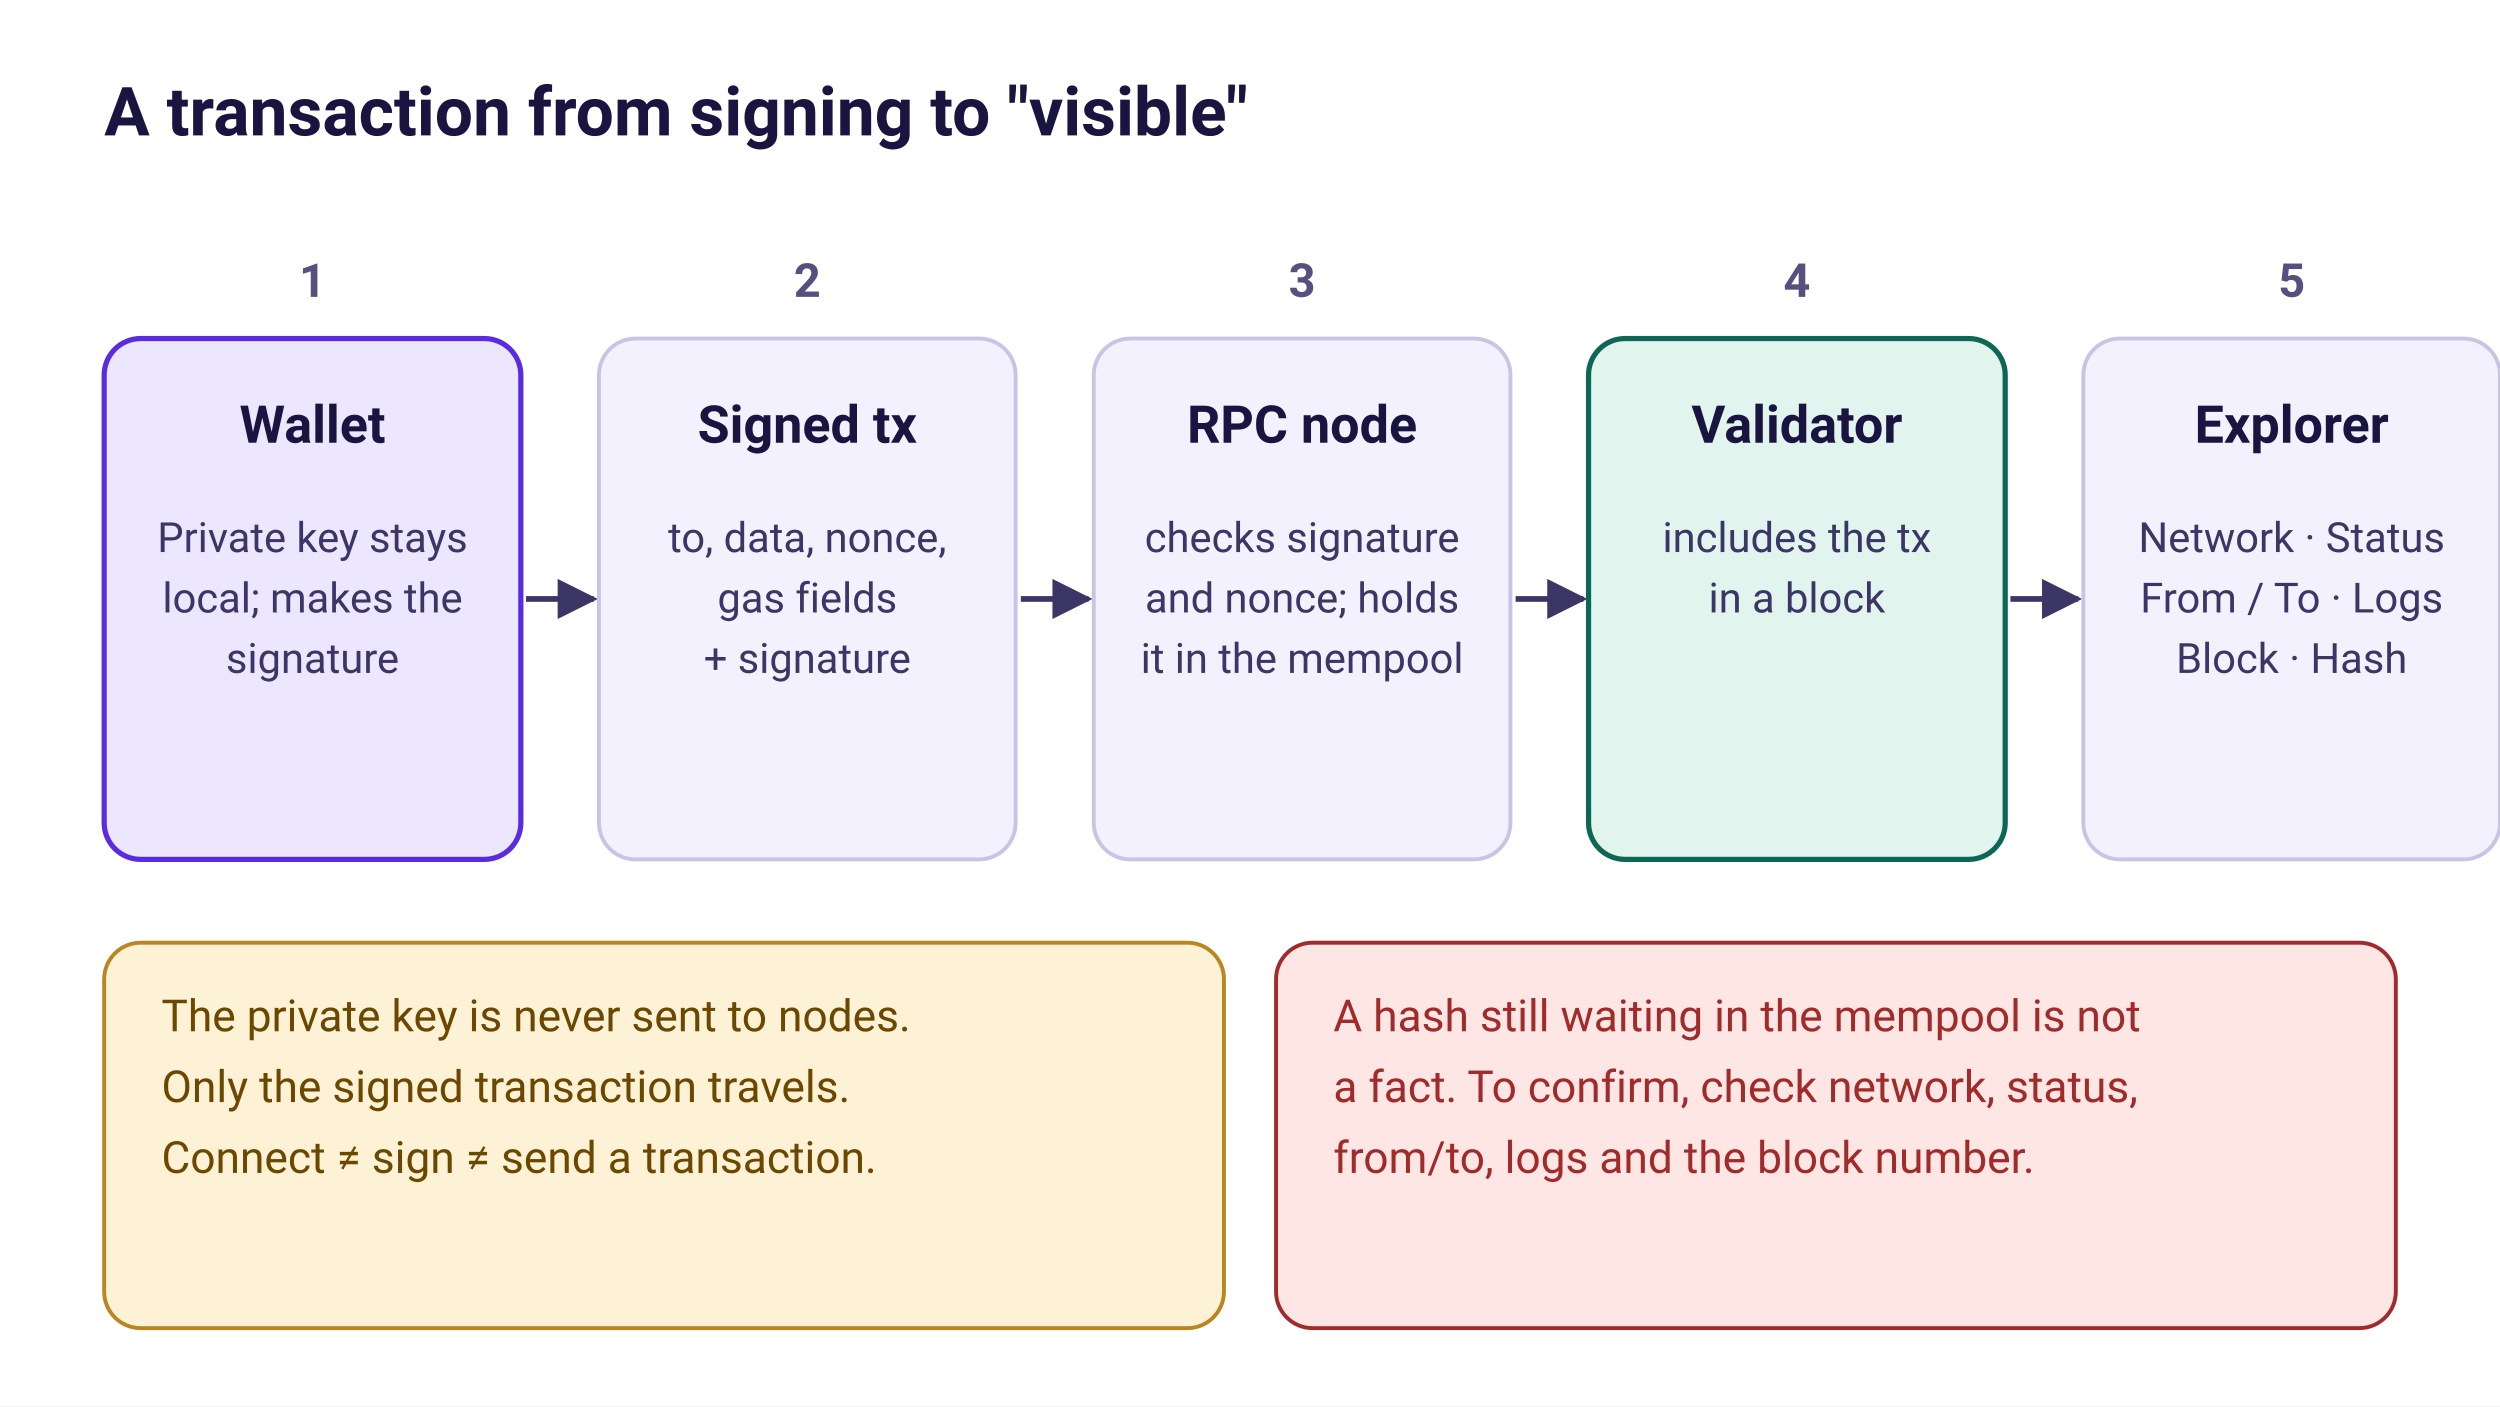
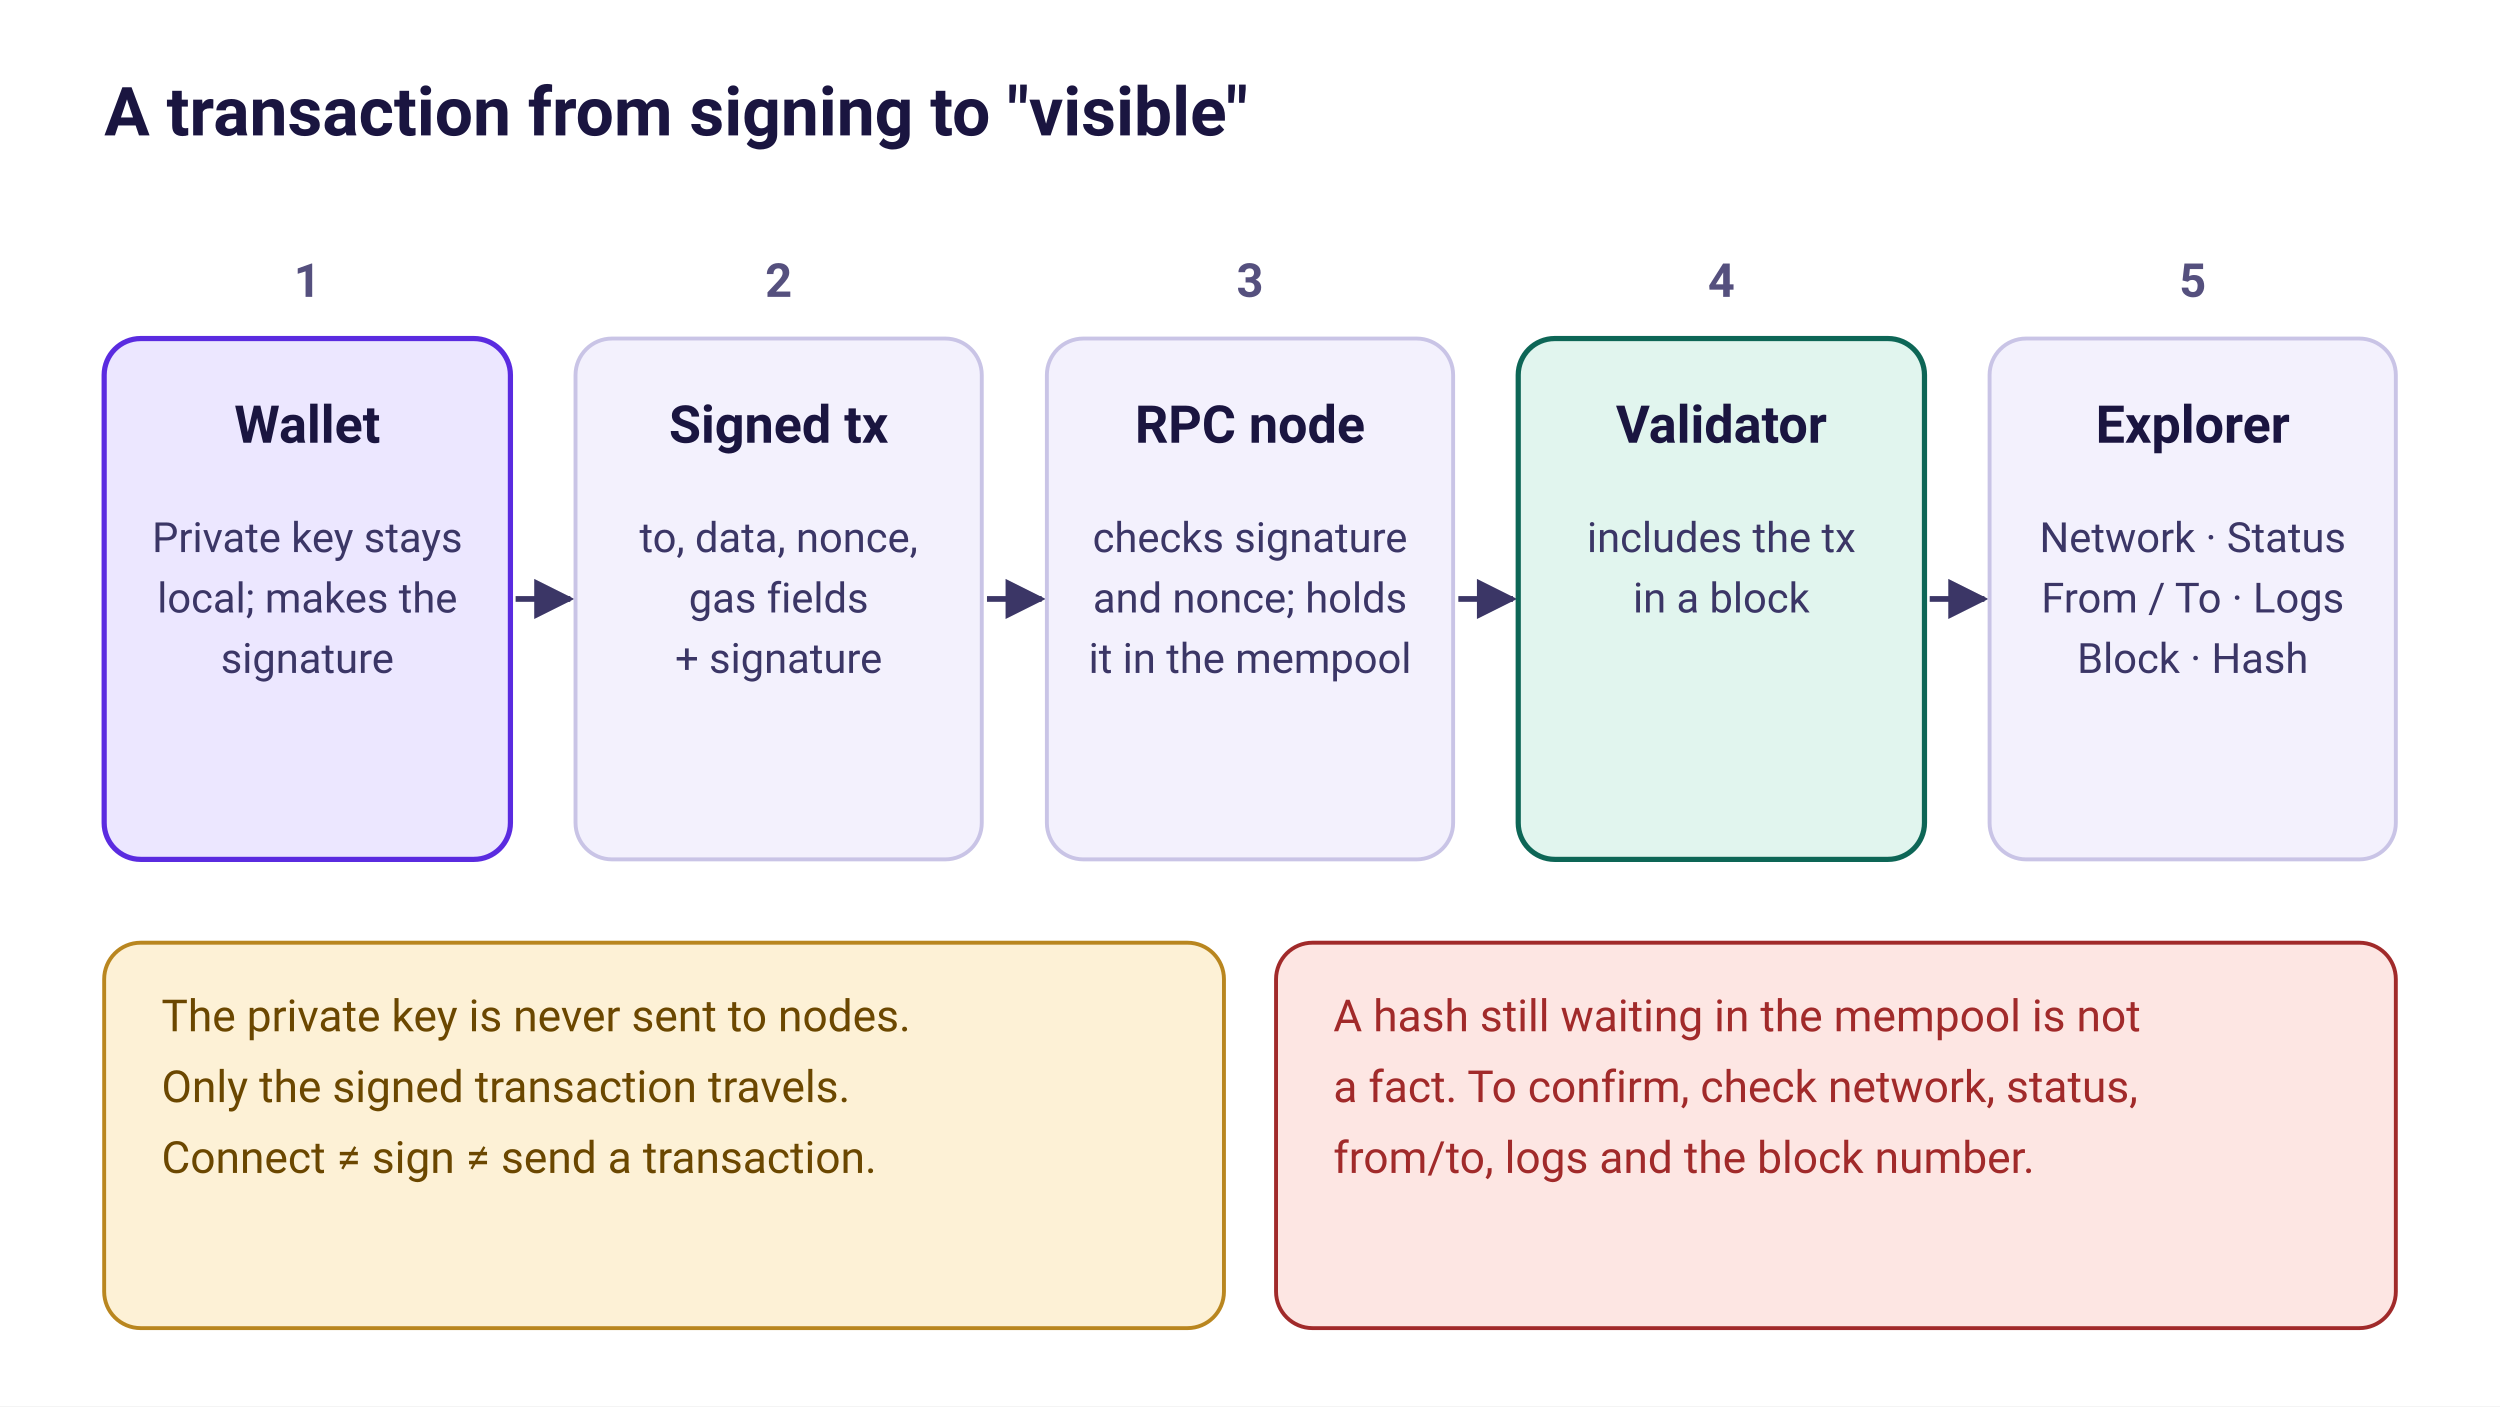
<svg xmlns="http://www.w3.org/2000/svg" viewBox="0 0 960 540" width="960" height="540" role="img" aria-labelledby="t d" lang="en">
  <defs>
    <marker id="a-ink" viewBox="0 0 10 10" refX="9" refY="5" markerWidth="7" markerHeight="7" orient="auto-start-reverse">
      <path d="M0 0L10 5L0 10z" fill="#3b3666" />
    </marker>
    <marker id="a-brand" viewBox="0 0 10 10" refX="9" refY="5" markerWidth="7" markerHeight="7" orient="auto-start-reverse">
      <path d="M0 0L10 5L0 10z" fill="#5a2be0" />
    </marker>
    <marker id="a-teal" viewBox="0 0 10 10" refX="9" refY="5" markerWidth="7" markerHeight="7" orient="auto-start-reverse">
      <path d="M0 0L10 5L0 10z" fill="#0d6656" />
    </marker>
    <marker id="a-grey" viewBox="0 0 10 10" refX="9" refY="5" markerWidth="7" markerHeight="7" orient="auto-start-reverse">
      <path d="M0 0L10 5L0 10z" fill="#77729f" />
    </marker>
  </defs>
  <rect width="960" height="540" fill="#ffffff" />
  <text x="40" y="52" font-family="system-ui, -apple-system, 'Segoe UI', Roboto, 'PingFang SC', 'Hiragino Sans GB', 'Noto Sans CJK SC', 'Noto Sans SC', 'Microsoft YaHei', Arial, sans-serif" font-size="26" font-weight="700" fill="#1a1540" text-anchor="start">A transaction from signing to "visible"</text>
-   <rect x="40" y="130" width="160" height="200" rx="14" fill="#ece7ff" stroke="#5a2be0" stroke-width="2" />
-   <text x="120" y="114" font-family="system-ui, -apple-system, 'Segoe UI', Roboto, 'PingFang SC', 'Hiragino Sans GB', 'Noto Sans CJK SC', 'Noto Sans SC', 'Microsoft YaHei', Arial, sans-serif" font-size="18" font-weight="700" fill="#55507e" text-anchor="middle">1</text>
-   <text x="120" y="170" font-family="system-ui, -apple-system, 'Segoe UI', Roboto, 'PingFang SC', 'Hiragino Sans GB', 'Noto Sans CJK SC', 'Noto Sans SC', 'Microsoft YaHei', Arial, sans-serif" font-size="20" font-weight="700" fill="#1a1540" text-anchor="middle">Wallet</text>
-   <text x="120" y="212.0" font-family="system-ui, -apple-system, 'Segoe UI', Roboto, 'PingFang SC', 'Hiragino Sans GB', 'Noto Sans CJK SC', 'Noto Sans SC', 'Microsoft YaHei', Arial, sans-serif" font-size="16" font-weight="400" fill="#3b3666" text-anchor="middle">Private key stays</text>
-   <text x="120" y="235.2" font-family="system-ui, -apple-system, 'Segoe UI', Roboto, 'PingFang SC', 'Hiragino Sans GB', 'Noto Sans CJK SC', 'Noto Sans SC', 'Microsoft YaHei', Arial, sans-serif" font-size="16" font-weight="400" fill="#3b3666" text-anchor="middle">local; makes the</text>
-   <text x="120" y="258.4" font-family="system-ui, -apple-system, 'Segoe UI', Roboto, 'PingFang SC', 'Hiragino Sans GB', 'Noto Sans CJK SC', 'Noto Sans SC', 'Microsoft YaHei', Arial, sans-serif" font-size="16" font-weight="400" fill="#3b3666" text-anchor="middle">signature</text>
-   <line x1="202" y1="230" x2="228" y2="230" stroke="#3b3666" stroke-width="2.2" marker-end="url(#a-ink)" />
-   <rect x="230" y="130" width="160" height="200" rx="14" fill="#f3f1fd" stroke="#c9c4e6" stroke-width="1.5" />
-   <text x="310" y="114" font-family="system-ui, -apple-system, 'Segoe UI', Roboto, 'PingFang SC', 'Hiragino Sans GB', 'Noto Sans CJK SC', 'Noto Sans SC', 'Microsoft YaHei', Arial, sans-serif" font-size="18" font-weight="700" fill="#55507e" text-anchor="middle">2</text>
-   <text x="310" y="170" font-family="system-ui, -apple-system, 'Segoe UI', Roboto, 'PingFang SC', 'Hiragino Sans GB', 'Noto Sans CJK SC', 'Noto Sans SC', 'Microsoft YaHei', Arial, sans-serif" font-size="20" font-weight="700" fill="#1a1540" text-anchor="middle">Signed tx</text>
-   <text x="310" y="212.0" font-family="system-ui, -apple-system, 'Segoe UI', Roboto, 'PingFang SC', 'Hiragino Sans GB', 'Noto Sans CJK SC', 'Noto Sans SC', 'Microsoft YaHei', Arial, sans-serif" font-size="16" font-weight="400" fill="#3b3666" text-anchor="middle">to, data, nonce,</text>
-   <text x="310" y="235.2" font-family="system-ui, -apple-system, 'Segoe UI', Roboto, 'PingFang SC', 'Hiragino Sans GB', 'Noto Sans CJK SC', 'Noto Sans SC', 'Microsoft YaHei', Arial, sans-serif" font-size="16" font-weight="400" fill="#3b3666" text-anchor="middle">gas fields</text>
-   <text x="310" y="258.4" font-family="system-ui, -apple-system, 'Segoe UI', Roboto, 'PingFang SC', 'Hiragino Sans GB', 'Noto Sans CJK SC', 'Noto Sans SC', 'Microsoft YaHei', Arial, sans-serif" font-size="16" font-weight="400" fill="#3b3666" text-anchor="middle">+ signature</text>
-   <line x1="392" y1="230" x2="418" y2="230" stroke="#3b3666" stroke-width="2.2" marker-end="url(#a-ink)" />
-   <rect x="420" y="130" width="160" height="200" rx="14" fill="#f3f1fd" stroke="#c9c4e6" stroke-width="1.5" />
-   <text x="500" y="114" font-family="system-ui, -apple-system, 'Segoe UI', Roboto, 'PingFang SC', 'Hiragino Sans GB', 'Noto Sans CJK SC', 'Noto Sans SC', 'Microsoft YaHei', Arial, sans-serif" font-size="18" font-weight="700" fill="#55507e" text-anchor="middle">3</text>
-   <text x="500" y="170" font-family="system-ui, -apple-system, 'Segoe UI', Roboto, 'PingFang SC', 'Hiragino Sans GB', 'Noto Sans CJK SC', 'Noto Sans SC', 'Microsoft YaHei', Arial, sans-serif" font-size="20" font-weight="700" fill="#1a1540" text-anchor="middle">RPC node</text>
-   <text x="500" y="212.0" font-family="system-ui, -apple-system, 'Segoe UI', Roboto, 'PingFang SC', 'Hiragino Sans GB', 'Noto Sans CJK SC', 'Noto Sans SC', 'Microsoft YaHei', Arial, sans-serif" font-size="16" font-weight="400" fill="#3b3666" text-anchor="middle">checks signature</text>
-   <text x="500" y="235.2" font-family="system-ui, -apple-system, 'Segoe UI', Roboto, 'PingFang SC', 'Hiragino Sans GB', 'Noto Sans CJK SC', 'Noto Sans SC', 'Microsoft YaHei', Arial, sans-serif" font-size="16" font-weight="400" fill="#3b3666" text-anchor="middle">and nonce; holds</text>
-   <text x="500" y="258.4" font-family="system-ui, -apple-system, 'Segoe UI', Roboto, 'PingFang SC', 'Hiragino Sans GB', 'Noto Sans CJK SC', 'Noto Sans SC', 'Microsoft YaHei', Arial, sans-serif" font-size="16" font-weight="400" fill="#3b3666" text-anchor="middle">it in the mempool</text>
-   <line x1="582" y1="230" x2="608" y2="230" stroke="#3b3666" stroke-width="2.2" marker-end="url(#a-ink)" />
-   <rect x="610" y="130" width="160" height="200" rx="14" fill="#e1f5ee" stroke="#0d6656" stroke-width="2" />
-   <text x="690" y="114" font-family="system-ui, -apple-system, 'Segoe UI', Roboto, 'PingFang SC', 'Hiragino Sans GB', 'Noto Sans CJK SC', 'Noto Sans SC', 'Microsoft YaHei', Arial, sans-serif" font-size="18" font-weight="700" fill="#55507e" text-anchor="middle">4</text>
-   <text x="690" y="170" font-family="system-ui, -apple-system, 'Segoe UI', Roboto, 'PingFang SC', 'Hiragino Sans GB', 'Noto Sans CJK SC', 'Noto Sans SC', 'Microsoft YaHei', Arial, sans-serif" font-size="20" font-weight="700" fill="#1a1540" text-anchor="middle">Validator</text>
-   <text x="690" y="212.0" font-family="system-ui, -apple-system, 'Segoe UI', Roboto, 'PingFang SC', 'Hiragino Sans GB', 'Noto Sans CJK SC', 'Noto Sans SC', 'Microsoft YaHei', Arial, sans-serif" font-size="16" font-weight="400" fill="#3b3666" text-anchor="middle">includes the tx</text>
-   <text x="690" y="235.2" font-family="system-ui, -apple-system, 'Segoe UI', Roboto, 'PingFang SC', 'Hiragino Sans GB', 'Noto Sans CJK SC', 'Noto Sans SC', 'Microsoft YaHei', Arial, sans-serif" font-size="16" font-weight="400" fill="#3b3666" text-anchor="middle">in a block</text>
-   <line x1="772" y1="230" x2="798" y2="230" stroke="#3b3666" stroke-width="2.2" marker-end="url(#a-ink)" />
-   <rect x="800" y="130" width="160" height="200" rx="14" fill="#f3f1fd" stroke="#c9c4e6" stroke-width="1.5" />
-   <text x="880" y="114" font-family="system-ui, -apple-system, 'Segoe UI', Roboto, 'PingFang SC', 'Hiragino Sans GB', 'Noto Sans CJK SC', 'Noto Sans SC', 'Microsoft YaHei', Arial, sans-serif" font-size="18" font-weight="700" fill="#55507e" text-anchor="middle">5</text>
-   <text x="880" y="170" font-family="system-ui, -apple-system, 'Segoe UI', Roboto, 'PingFang SC', 'Hiragino Sans GB', 'Noto Sans CJK SC', 'Noto Sans SC', 'Microsoft YaHei', Arial, sans-serif" font-size="20" font-weight="700" fill="#1a1540" text-anchor="middle">Explorer</text>
-   <text x="880" y="212.0" font-family="system-ui, -apple-system, 'Segoe UI', Roboto, 'PingFang SC', 'Hiragino Sans GB', 'Noto Sans CJK SC', 'Noto Sans SC', 'Microsoft YaHei', Arial, sans-serif" font-size="16" font-weight="400" fill="#3b3666" text-anchor="middle">Network · Status</text>
-   <text x="880" y="235.2" font-family="system-ui, -apple-system, 'Segoe UI', Roboto, 'PingFang SC', 'Hiragino Sans GB', 'Noto Sans CJK SC', 'Noto Sans SC', 'Microsoft YaHei', Arial, sans-serif" font-size="16" font-weight="400" fill="#3b3666" text-anchor="middle">From / To · Logs</text>
-   <text x="880" y="258.4" font-family="system-ui, -apple-system, 'Segoe UI', Roboto, 'PingFang SC', 'Hiragino Sans GB', 'Noto Sans CJK SC', 'Noto Sans SC', 'Microsoft YaHei', Arial, sans-serif" font-size="16" font-weight="400" fill="#3b3666" text-anchor="middle">Block · Hash</text>
+   <rect x="40" y="130" width="156" height="200" rx="14" fill="#ece7ff" stroke="#5a2be0" stroke-width="2" />
+   <text x="118" y="114" font-family="system-ui, -apple-system, 'Segoe UI', Roboto, 'PingFang SC', 'Hiragino Sans GB', 'Noto Sans CJK SC', 'Noto Sans SC', 'Microsoft YaHei', Arial, sans-serif" font-size="18" font-weight="700" fill="#55507e" text-anchor="middle">1</text>
+   <text x="118" y="170" font-family="system-ui, -apple-system, 'Segoe UI', Roboto, 'PingFang SC', 'Hiragino Sans GB', 'Noto Sans CJK SC', 'Noto Sans SC', 'Microsoft YaHei', Arial, sans-serif" font-size="20" font-weight="700" fill="#1a1540" text-anchor="middle">Wallet</text>
+   <text x="118" y="212.0" font-family="system-ui, -apple-system, 'Segoe UI', Roboto, 'PingFang SC', 'Hiragino Sans GB', 'Noto Sans CJK SC', 'Noto Sans SC', 'Microsoft YaHei', Arial, sans-serif" font-size="16" font-weight="400" fill="#3b3666" text-anchor="middle">Private key stays</text>
+   <text x="118" y="235.2" font-family="system-ui, -apple-system, 'Segoe UI', Roboto, 'PingFang SC', 'Hiragino Sans GB', 'Noto Sans CJK SC', 'Noto Sans SC', 'Microsoft YaHei', Arial, sans-serif" font-size="16" font-weight="400" fill="#3b3666" text-anchor="middle">local; makes the</text>
+   <text x="118" y="258.4" font-family="system-ui, -apple-system, 'Segoe UI', Roboto, 'PingFang SC', 'Hiragino Sans GB', 'Noto Sans CJK SC', 'Noto Sans SC', 'Microsoft YaHei', Arial, sans-serif" font-size="16" font-weight="400" fill="#3b3666" text-anchor="middle">signature</text>
+   <line x1="198" y1="230" x2="219" y2="230" stroke="#3b3666" stroke-width="2.2" marker-end="url(#a-ink)" />
+   <rect x="221" y="130" width="156" height="200" rx="14" fill="#f3f1fd" stroke="#c9c4e6" stroke-width="1.5" />
+   <text x="299" y="114" font-family="system-ui, -apple-system, 'Segoe UI', Roboto, 'PingFang SC', 'Hiragino Sans GB', 'Noto Sans CJK SC', 'Noto Sans SC', 'Microsoft YaHei', Arial, sans-serif" font-size="18" font-weight="700" fill="#55507e" text-anchor="middle">2</text>
+   <text x="299" y="170" font-family="system-ui, -apple-system, 'Segoe UI', Roboto, 'PingFang SC', 'Hiragino Sans GB', 'Noto Sans CJK SC', 'Noto Sans SC', 'Microsoft YaHei', Arial, sans-serif" font-size="20" font-weight="700" fill="#1a1540" text-anchor="middle">Signed tx</text>
+   <text x="299" y="212.0" font-family="system-ui, -apple-system, 'Segoe UI', Roboto, 'PingFang SC', 'Hiragino Sans GB', 'Noto Sans CJK SC', 'Noto Sans SC', 'Microsoft YaHei', Arial, sans-serif" font-size="16" font-weight="400" fill="#3b3666" text-anchor="middle">to, data, nonce,</text>
+   <text x="299" y="235.2" font-family="system-ui, -apple-system, 'Segoe UI', Roboto, 'PingFang SC', 'Hiragino Sans GB', 'Noto Sans CJK SC', 'Noto Sans SC', 'Microsoft YaHei', Arial, sans-serif" font-size="16" font-weight="400" fill="#3b3666" text-anchor="middle">gas fields</text>
+   <text x="299" y="258.4" font-family="system-ui, -apple-system, 'Segoe UI', Roboto, 'PingFang SC', 'Hiragino Sans GB', 'Noto Sans CJK SC', 'Noto Sans SC', 'Microsoft YaHei', Arial, sans-serif" font-size="16" font-weight="400" fill="#3b3666" text-anchor="middle">+ signature</text>
+   <line x1="379" y1="230" x2="400" y2="230" stroke="#3b3666" stroke-width="2.2" marker-end="url(#a-ink)" />
+   <rect x="402" y="130" width="156" height="200" rx="14" fill="#f3f1fd" stroke="#c9c4e6" stroke-width="1.5" />
+   <text x="480" y="114" font-family="system-ui, -apple-system, 'Segoe UI', Roboto, 'PingFang SC', 'Hiragino Sans GB', 'Noto Sans CJK SC', 'Noto Sans SC', 'Microsoft YaHei', Arial, sans-serif" font-size="18" font-weight="700" fill="#55507e" text-anchor="middle">3</text>
+   <text x="480" y="170" font-family="system-ui, -apple-system, 'Segoe UI', Roboto, 'PingFang SC', 'Hiragino Sans GB', 'Noto Sans CJK SC', 'Noto Sans SC', 'Microsoft YaHei', Arial, sans-serif" font-size="20" font-weight="700" fill="#1a1540" text-anchor="middle">RPC node</text>
+   <text x="480" y="212.0" font-family="system-ui, -apple-system, 'Segoe UI', Roboto, 'PingFang SC', 'Hiragino Sans GB', 'Noto Sans CJK SC', 'Noto Sans SC', 'Microsoft YaHei', Arial, sans-serif" font-size="16" font-weight="400" fill="#3b3666" text-anchor="middle">checks signature</text>
+   <text x="480" y="235.2" font-family="system-ui, -apple-system, 'Segoe UI', Roboto, 'PingFang SC', 'Hiragino Sans GB', 'Noto Sans CJK SC', 'Noto Sans SC', 'Microsoft YaHei', Arial, sans-serif" font-size="16" font-weight="400" fill="#3b3666" text-anchor="middle">and nonce; holds</text>
+   <text x="480" y="258.4" font-family="system-ui, -apple-system, 'Segoe UI', Roboto, 'PingFang SC', 'Hiragino Sans GB', 'Noto Sans CJK SC', 'Noto Sans SC', 'Microsoft YaHei', Arial, sans-serif" font-size="16" font-weight="400" fill="#3b3666" text-anchor="middle">it in the mempool</text>
+   <line x1="560" y1="230" x2="581" y2="230" stroke="#3b3666" stroke-width="2.2" marker-end="url(#a-ink)" />
+   <rect x="583" y="130" width="156" height="200" rx="14" fill="#e1f5ee" stroke="#0d6656" stroke-width="2" />
+   <text x="661" y="114" font-family="system-ui, -apple-system, 'Segoe UI', Roboto, 'PingFang SC', 'Hiragino Sans GB', 'Noto Sans CJK SC', 'Noto Sans SC', 'Microsoft YaHei', Arial, sans-serif" font-size="18" font-weight="700" fill="#55507e" text-anchor="middle">4</text>
+   <text x="661" y="170" font-family="system-ui, -apple-system, 'Segoe UI', Roboto, 'PingFang SC', 'Hiragino Sans GB', 'Noto Sans CJK SC', 'Noto Sans SC', 'Microsoft YaHei', Arial, sans-serif" font-size="20" font-weight="700" fill="#1a1540" text-anchor="middle">Validator</text>
+   <text x="661" y="212.0" font-family="system-ui, -apple-system, 'Segoe UI', Roboto, 'PingFang SC', 'Hiragino Sans GB', 'Noto Sans CJK SC', 'Noto Sans SC', 'Microsoft YaHei', Arial, sans-serif" font-size="16" font-weight="400" fill="#3b3666" text-anchor="middle">includes the tx</text>
+   <text x="661" y="235.2" font-family="system-ui, -apple-system, 'Segoe UI', Roboto, 'PingFang SC', 'Hiragino Sans GB', 'Noto Sans CJK SC', 'Noto Sans SC', 'Microsoft YaHei', Arial, sans-serif" font-size="16" font-weight="400" fill="#3b3666" text-anchor="middle">in a block</text>
+   <line x1="741" y1="230" x2="762" y2="230" stroke="#3b3666" stroke-width="2.2" marker-end="url(#a-ink)" />
+   <rect x="764" y="130" width="156" height="200" rx="14" fill="#f3f1fd" stroke="#c9c4e6" stroke-width="1.5" />
+   <text x="842" y="114" font-family="system-ui, -apple-system, 'Segoe UI', Roboto, 'PingFang SC', 'Hiragino Sans GB', 'Noto Sans CJK SC', 'Noto Sans SC', 'Microsoft YaHei', Arial, sans-serif" font-size="18" font-weight="700" fill="#55507e" text-anchor="middle">5</text>
+   <text x="842" y="170" font-family="system-ui, -apple-system, 'Segoe UI', Roboto, 'PingFang SC', 'Hiragino Sans GB', 'Noto Sans CJK SC', 'Noto Sans SC', 'Microsoft YaHei', Arial, sans-serif" font-size="20" font-weight="700" fill="#1a1540" text-anchor="middle">Explorer</text>
+   <text x="842" y="212.0" font-family="system-ui, -apple-system, 'Segoe UI', Roboto, 'PingFang SC', 'Hiragino Sans GB', 'Noto Sans CJK SC', 'Noto Sans SC', 'Microsoft YaHei', Arial, sans-serif" font-size="16" font-weight="400" fill="#3b3666" text-anchor="middle">Network · Status</text>
+   <text x="842" y="235.2" font-family="system-ui, -apple-system, 'Segoe UI', Roboto, 'PingFang SC', 'Hiragino Sans GB', 'Noto Sans CJK SC', 'Noto Sans SC', 'Microsoft YaHei', Arial, sans-serif" font-size="16" font-weight="400" fill="#3b3666" text-anchor="middle">From / To · Logs</text>
+   <text x="842" y="258.4" font-family="system-ui, -apple-system, 'Segoe UI', Roboto, 'PingFang SC', 'Hiragino Sans GB', 'Noto Sans CJK SC', 'Noto Sans SC', 'Microsoft YaHei', Arial, sans-serif" font-size="16" font-weight="400" fill="#3b3666" text-anchor="middle">Block · Hash</text>
  <rect x="40" y="362" width="430" height="148" rx="14" fill="#fdf1d6" stroke="#b9861f" stroke-width="1.5" />
  <rect x="490" y="362" width="430" height="148" rx="14" fill="#fde6e3" stroke="#a12a2a" stroke-width="1.5" />
  <text x="62" y="396.0" font-family="system-ui, -apple-system, 'Segoe UI', Roboto, 'PingFang SC', 'Hiragino Sans GB', 'Noto Sans CJK SC', 'Noto Sans SC', 'Microsoft YaHei', Arial, sans-serif" font-size="17" font-weight="400" fill="#6b4700" text-anchor="start">The private key is never sent to nodes.</text>
  <text x="62" y="423.2" font-family="system-ui, -apple-system, 'Segoe UI', Roboto, 'PingFang SC', 'Hiragino Sans GB', 'Noto Sans CJK SC', 'Noto Sans SC', 'Microsoft YaHei', Arial, sans-serif" font-size="17" font-weight="400" fill="#6b4700" text-anchor="start">Only the signed transaction travels.</text>
  <text x="62" y="450.4" font-family="system-ui, -apple-system, 'Segoe UI', Roboto, 'PingFang SC', 'Hiragino Sans GB', 'Noto Sans CJK SC', 'Noto Sans SC', 'Microsoft YaHei', Arial, sans-serif" font-size="17" font-weight="400" fill="#6b4700" text-anchor="start">Connect ≠ sign ≠ send a transaction.</text>
  <text x="512" y="396.0" font-family="system-ui, -apple-system, 'Segoe UI', Roboto, 'PingFang SC', 'Hiragino Sans GB', 'Noto Sans CJK SC', 'Noto Sans SC', 'Microsoft YaHei', Arial, sans-serif" font-size="17" font-weight="400" fill="#a12a2a" text-anchor="start">A hash still waiting in the mempool is not</text>
  <text x="512" y="423.2" font-family="system-ui, -apple-system, 'Segoe UI', Roboto, 'PingFang SC', 'Hiragino Sans GB', 'Noto Sans CJK SC', 'Noto Sans SC', 'Microsoft YaHei', Arial, sans-serif" font-size="17" font-weight="400" fill="#a12a2a" text-anchor="start">a fact. To confirm, check network, status,</text>
  <text x="512" y="450.4" font-family="system-ui, -apple-system, 'Segoe UI', Roboto, 'PingFang SC', 'Hiragino Sans GB', 'Noto Sans CJK SC', 'Noto Sans SC', 'Microsoft YaHei', Arial, sans-serif" font-size="17" font-weight="400" fill="#a12a2a" text-anchor="start">from/to, logs and the block number.</text>
</svg>
